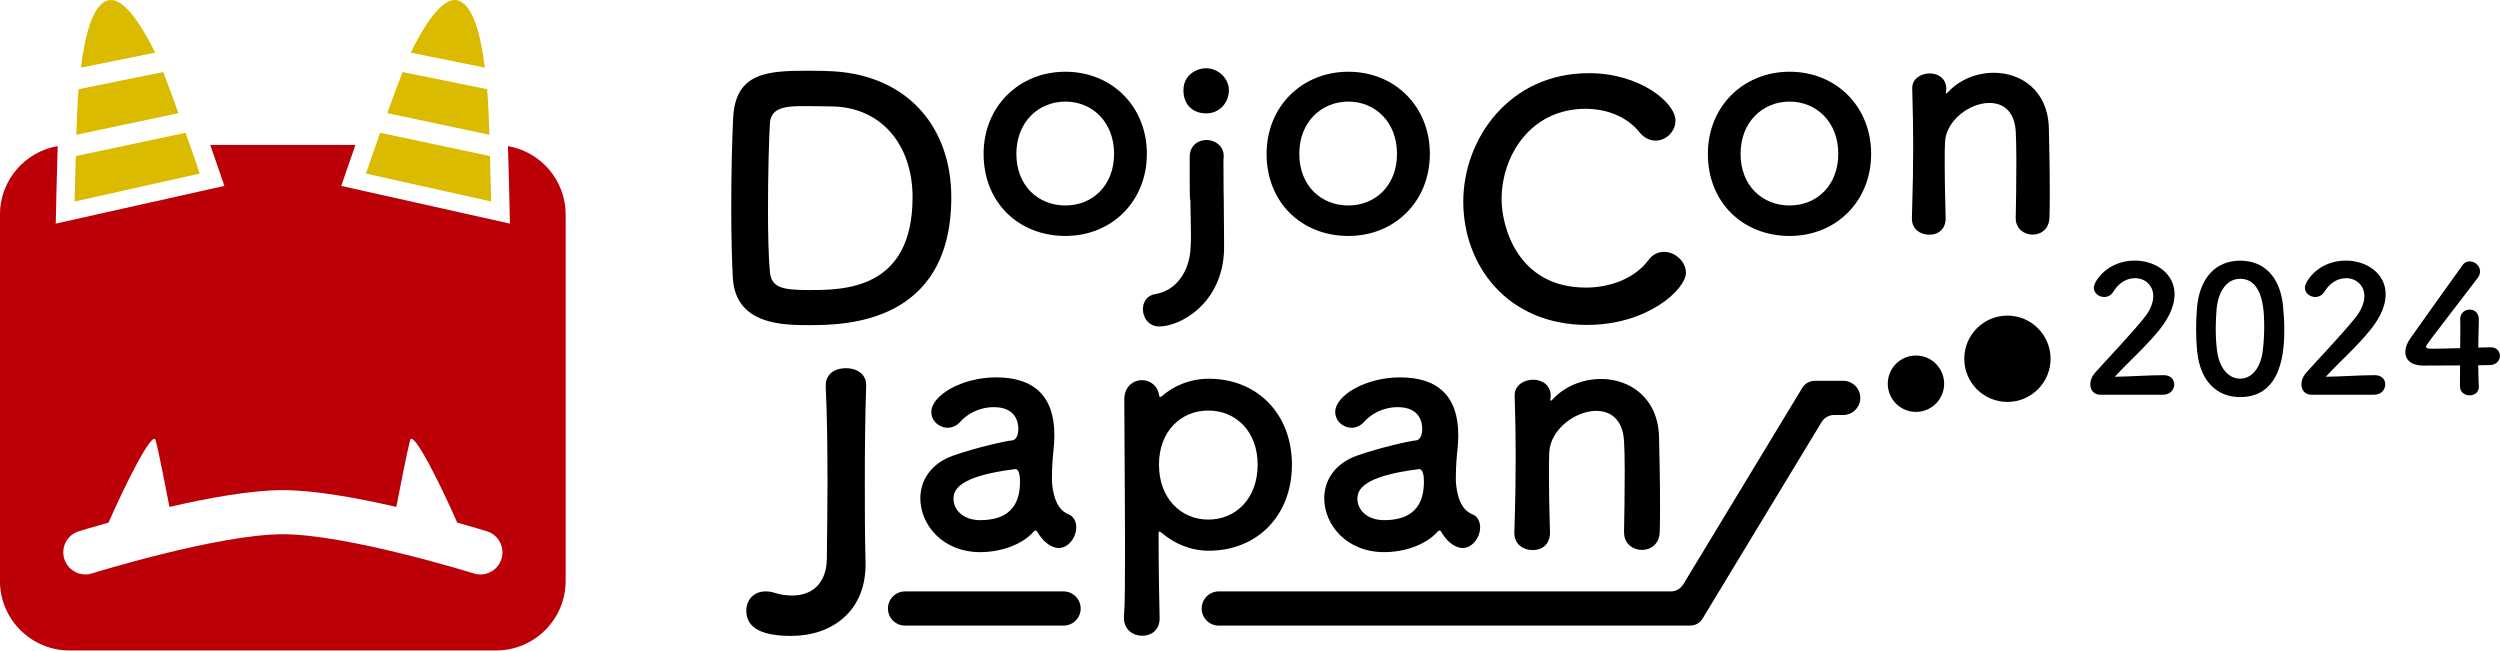
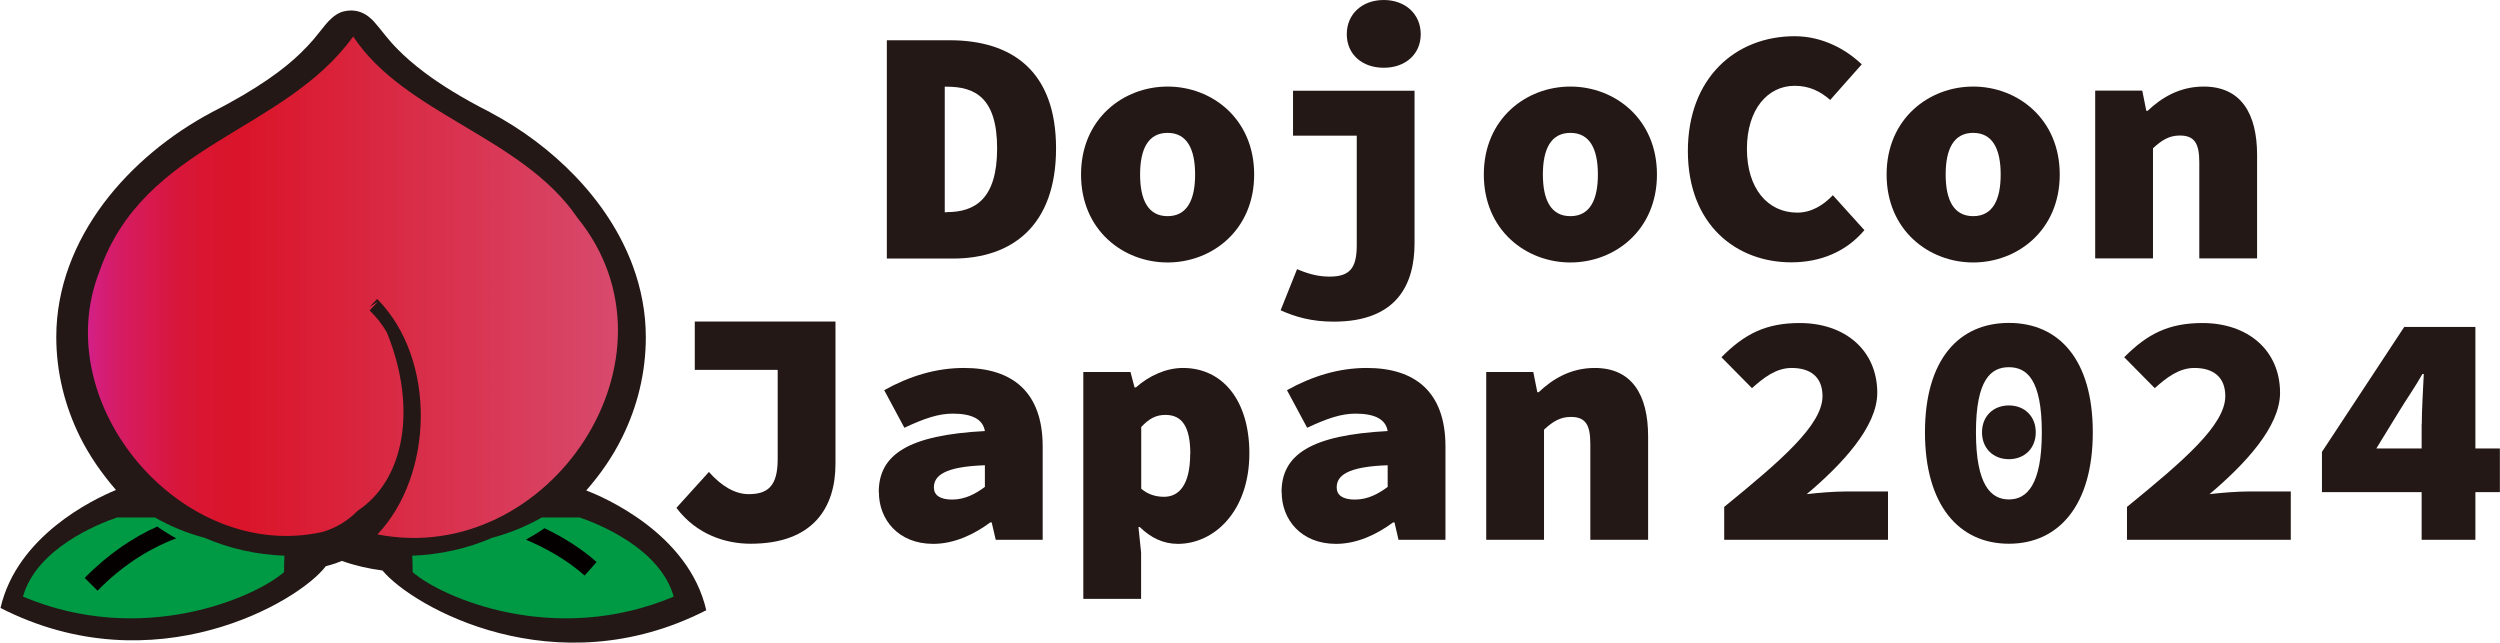
- <svg xmlns="http://www.w3.org/2000/svg" id="_レイヤー_2" data-name="レイヤー 2" viewBox="0 0 315.73 82.15">
+ <svg xmlns="http://www.w3.org/2000/svg" id="_レイヤー_2" data-name="レイヤー 2" viewBox="0 0 198.12 50.95">
  <defs>
    <style>
      .cls-1 {
-         fill: #dabb00;
+         fill: #094;
      }

-       .cls-1, .cls-2, .cls-3 {
+       .cls-1, .cls-2, .cls-3, .cls-4 {
        stroke-width: 0px;
      }

      .cls-2 {
-         fill: #bc0008;
+         fill: url(#_名称未設定グラデーション_252);
      }

      .cls-3 {
-         fill: #000;
+         fill: #231815;
+       }
+ 
+       .cls-4 {
+         fill: #040000;
      }
    </style>
+     <linearGradient id="_名称未設定グラデーション_252" data-name="名称未設定グラデーション 252" x1="6.96" y1="22.76" x2="80.89" y2="22.76" gradientUnits="userSpaceOnUse">
+       <stop offset="0" stop-color="#d32087" />
+       <stop offset=".03" stop-color="#d51c66" />
+       <stop offset=".07" stop-color="#d7194c" />
+       <stop offset=".1" stop-color="#d81639" />
+       <stop offset=".14" stop-color="#d9152d" />
+       <stop offset=".17" stop-color="#da152a" />
+       <stop offset="1" stop-color="#d683b4" />
+       <stop offset="1" stop-color="#e75b33" />
+       <stop offset="1" stop-color="#e75b33" />
+       <stop offset="1" stop-color="#ed802e" />
+     </linearGradient>
  </defs>
-   <g id="_テキスト" data-name="テキスト">
+   <g id="_レイヤー_1-2" data-name="レイヤー 1">
    <g>
-       <g>
-         <g>
-           <g>
-             <path class="cls-1" d="M48.9,14.29l12.91,2.73c-.08-2.31-.17-4.47-.27-5.53,0-.07-.01-.16-.02-.23l-10.68-2.16c-.58,1.49-1.27,3.35-1.93,5.19Z" />
-             <path class="cls-1" d="M61.23,8.55c-.44-3.51-1.34-8.04-3.49-8.52-2.12-.47-4.7,4.2-5.87,6.62l9.36,1.89Z" />
-             <path class="cls-1" d="M48.01,16.77c-1.01,2.85-1.79,5.15-1.79,5.15l15.81,3.53s-.06-2.68-.15-5.74l-13.87-2.94Z" />
-           </g>
-           <g>
-             <path class="cls-1" d="M22.55,14.29l-12.91,2.73c.08-2.31.17-4.47.27-5.53,0-.07.01-.16.02-.23l10.68-2.16c.58,1.49,1.27,3.35,1.93,5.19Z" />
-             <path class="cls-1" d="M10.22,8.55C10.66,5.04,11.56.51,13.72.03c2.12-.47,4.7,4.2,5.87,6.62l-9.36,1.89Z" />
-             <path class="cls-1" d="M23.44,16.77c1.01,2.85,1.79,5.15,1.79,5.15l-15.81,3.53s.06-2.68.15-5.74l13.87-2.94Z" />
-           </g>
-         </g>
-         <path class="cls-2" d="M64.15,18.45c.13,4.14.22,8.19.22,8.49l.03,1.3-21.3-4.76.37-1.08c.07-.2.63-1.85,1.42-4.1h-18.34c.79,2.25,1.35,3.9,1.42,4.1l.37,1.08-21.3,4.76.03-1.3c0-.3.09-4.35.22-8.49-4.14.71-7.3,4.32-7.3,8.66v46.24c0,4.86,3.94,8.8,8.8,8.8h53.85c4.86,0,8.8-3.94,8.8-8.8V27.11c0-4.35-3.15-7.95-7.3-8.66ZM63.33,70.59c-.46,1.47-2.02,2.29-3.49,1.83-.16-.05-15.98-4.95-24.12-4.95s-23.95,4.9-24.11,4.95c-.28.09-.56.13-.83.13-1.19,0-2.29-.77-2.66-1.96-.46-1.47.36-3.04,1.83-3.49.19-.06,1.62-.5,3.76-1.1,1.91-4.38,5.57-11.83,5.95-10.4.37,1.39,1.24,5.83,1.74,8.42,4.85-1.12,10.3-2.12,14.32-2.12s9.48,1,14.33,2.12c.5-2.59,1.38-7.03,1.74-8.42.38-1.43,4.04,6.01,5.95,10.4,2.14.6,3.57,1.04,3.76,1.1,1.47.46,2.29,2.02,1.83,3.49Z" />
-       </g>
-       <g>
-         <path class="cls-3" d="M102.17,41.06c-3.31,0-9.19-.04-9.61-5.84-.12-2.03-.21-5.38-.21-8.86,0-4.55.12-9.36.25-11.59.33-5.67,4.43-5.84,9.57-5.84,1.28,0,2.53.04,3.15.08,9.57.62,14.82,7.29,14.82,15.9,0,16.11-13.66,16.15-17.97,16.15ZM101.59,13.4c-1.99,0-4.22.04-4.35,2.11-.12,1.74-.25,6.5-.25,10.97,0,3.27.08,6.34.25,7.91.21,1.91,1.49,2.24,4.93,2.24,4.35,0,13.08,0,13.08-11.72,0-6.67-4.02-11.47-10.35-11.47,0,0-1.78-.04-3.31-.04Z" />
-         <path class="cls-3" d="M104.5,60.22c0-3.85-.04-7.62-.22-11.43-.04-1.13.65-2.29,2.6-2.29,1.26,0,2.51.69,2.51,2.12v.09c-.13,3.98-.17,8.01-.17,12.21,0,2.99,0,6.85.09,10.09v.3c0,5.93-4.28,9-9.39,9-3.55,0-5.67-.91-5.67-3.2,0-1.25.87-2.42,2.42-2.42.35,0,.74.04,1.13.17.78.26,1.56.35,2.25.35,2.55,0,4.28-1.56,4.37-4.5.04-3.38.09-7.32.09-10.48Z" />
-         <path class="cls-3" d="M132.15,68.56c-.39-.3-.78-.78-1.17-1.43-.04-.09-.13-.13-.17-.13-.09,0-.17.04-.26.13-1.47,1.69-4.2,2.6-6.75,2.6-4.76,0-7.57-3.46-7.57-6.8,0-2.21,1.3-4.41,4.2-5.41,2.99-1.04,6.71-1.86,7.4-1.9.43-.04.78-.56.78-1.47,0-.52-.13-2.73-3.07-2.73-1.95,0-3.42.91-4.24,1.82-.48.56-1.08.78-1.6.78-1.13,0-2.08-.87-2.08-1.99,0-2.08,3.81-4.37,8.18-4.37,4.76,0,7.36,2.34,7.36,7.31,0,.56-.04,1.08-.09,1.69-.09.65-.22,2.29-.22,3.59,0,.39,0,.74.04,1,.39,3.46,1.99,3.59,2.34,3.85.48.35.69.91.69,1.51,0,1.21-.95,2.6-2.21,2.6-.48,0-1.04-.22-1.56-.65ZM128.17,59.25c-7.31.91-7.75,2.73-7.75,3.76,0,1.34,1.17,2.68,3.38,2.68,3.51,0,5.02-1.77,5.02-4.85,0-.65-.09-1.6-.61-1.6h-.04Z" />
-         <path class="cls-3" d="M146.54,50.12s.09,0,.13-.04c1.6-1.39,3.64-2.25,6.02-2.25,5.97,0,10.47,4.33,10.47,10.86s-4.5,10.86-10.47,10.86c-2.38,0-4.41-.91-6.02-2.29-.09-.04-.17-.13-.22-.13-.09,0-.13.09-.13.26,0,4.76.09,8.87.13,10.65.04,1.34-.87,2.25-2.21,2.25-1.17,0-2.29-.78-2.29-2.25v-.22c.13-1.56.13-4.8.13-8.61,0-6.54-.09-14.67-.09-18.78,0-1.6,1.13-2.42,2.25-2.42,1,0,1.99.69,2.16,1.99.04.09.09.13.13.13ZM158.83,58.69c0-4.24-2.77-6.84-6.23-6.84s-6.23,2.6-6.23,6.84,2.77,6.93,6.23,6.93,6.23-2.64,6.23-6.93Z" />
-         <path class="cls-3" d="M183.16,68.56c-.39-.3-.78-.78-1.17-1.43-.04-.09-.13-.13-.17-.13-.09,0-.17.04-.26.13-1.47,1.69-4.2,2.6-6.75,2.6-4.76,0-7.57-3.46-7.57-6.8,0-2.21,1.3-4.41,4.2-5.41,2.99-1.04,6.71-1.86,7.4-1.9.43-.04.78-.56.78-1.47,0-.52-.13-2.73-3.07-2.73-1.95,0-3.42.91-4.24,1.82-.48.56-1.08.78-1.6.78-1.13,0-2.08-.87-2.08-1.99,0-2.08,3.81-4.37,8.18-4.37,4.76,0,7.36,2.34,7.36,7.31,0,.56-.04,1.08-.09,1.69-.09.65-.22,2.29-.22,3.59,0,.39,0,.74.04,1,.39,3.46,1.99,3.59,2.34,3.85.48.35.69.91.69,1.51,0,1.21-.95,2.6-2.21,2.6-.48,0-1.04-.22-1.56-.65ZM179.18,59.25c-7.31.91-7.75,2.73-7.75,3.76,0,1.34,1.17,2.68,3.38,2.68,3.51,0,5.02-1.77,5.02-4.85,0-.65-.09-1.6-.61-1.6h-.04Z" />
-         <path class="cls-3" d="M205.1,67.26c.04-1.77.09-5.06.09-7.7,0-1.73-.04-3.2-.09-3.9-.17-2.68-1.69-3.77-3.51-3.77-2.64,0-5.8,2.34-5.93,5.24-.04.78-.04,1.77-.04,2.99,0,1.77.04,4.07.13,7.14.04.91-.48,2.21-2.21,2.21-1.17,0-2.29-.74-2.29-2.12v-.09c.13-4.11.17-6.97.17-9.52s-.04-4.85-.13-7.75v-.09c0-1.3,1.26-1.95,2.34-1.95s2.21.65,2.21,2.03c0,.17-.04.3-.04.43v.13s0,.09.04.09.13-.09.22-.17c1.6-1.73,3.9-2.6,6.15-2.6,3.64,0,7.14,2.38,7.31,7.23.04,1.56.13,5.41.13,8.61,0,1.34,0,2.55-.04,3.46-.04,1.56-1.13,2.29-2.25,2.29s-2.25-.78-2.25-2.16v-.04Z" />
-         <path class="cls-3" d="M265.23,49.85c-.78,0-1.24-.58-1.24-1.31,0-.49.2-1.02.64-1.51,1.53-1.73,4.11-4.38,6.07-6.78.89-1.07,1.24-2.05,1.24-2.85,0-1.4-1.07-2.27-2.31-2.27-.96,0-2,.51-2.73,1.71-.29.47-.73.67-1.16.67-.67,0-1.31-.49-1.31-1.18,0-.78,1.69-3.42,5.18-3.42,2.58,0,5.02,1.6,5.02,4.25,0,1.27-.53,2.73-1.84,4.4-1.69,2.13-3.87,4.02-5.71,6.02,1.84-.02,4.36-.2,6.18-.2.91,0,1.33.58,1.33,1.16,0,.64-.49,1.31-1.4,1.31h-7.96Z" />
-         <path class="cls-3" d="M277.48,44.36c-.09-.96-.13-1.89-.13-2.82,0-.84.04-1.71.11-2.62.31-3.87,2.42-6,5.45-6s5.07,2.05,5.42,5.76c.09.98.16,1.96.16,2.91,0,2.51-.2,8.56-5.58,8.56-2.96,0-5.07-2.05-5.42-5.78ZM285.75,44.45c.13-.98.2-2.07.2-3.13,0-1.71,0-6.11-3.05-6.11-1.56,0-2.73,1.42-2.96,3.8-.07.82-.11,1.65-.11,2.45,0,.93.04,1.87.16,2.78.27,2.27,1.47,3.58,2.91,3.58s2.53-1.25,2.85-3.36Z" />
-         <path class="cls-3" d="M291.9,49.85c-.78,0-1.25-.58-1.25-1.31,0-.49.2-1.02.64-1.51,1.53-1.73,4.11-4.38,6.07-6.78.89-1.07,1.24-2.05,1.24-2.85,0-1.4-1.07-2.27-2.31-2.27-.96,0-2,.51-2.73,1.71-.29.47-.73.67-1.16.67-.67,0-1.31-.49-1.31-1.18,0-.78,1.69-3.42,5.18-3.42,2.58,0,5.02,1.6,5.02,4.25,0,1.27-.53,2.73-1.85,4.4-1.69,2.13-3.87,4.02-5.71,6.02,1.85-.02,4.36-.2,6.18-.2.91,0,1.33.58,1.33,1.16,0,.64-.49,1.31-1.4,1.31h-7.96Z" />
-         <path class="cls-3" d="M313.07,48.76v.04c0,.78-.58,1.13-1.18,1.13s-1.22-.38-1.22-1.18.02-1.69.02-2.6c-2.16.02-4.45.02-4.67.02-1.49,0-2.25-.73-2.25-1.71,0-.51.2-1.11.62-1.71,1.33-1.89,5-7.02,6.6-9.25.24-.36.58-.49.91-.49.67,0,1.31.56,1.31,1.27,0,.27-.09.56-.31.84-6.51,8.47-6.51,8.49-6.51,8.65,0,.27.36.27.91.27.76,0,2.09-.04,3.4-.07.02-.89.02-1.73.02-2.4,0-.49,0-.89-.02-1.18v-.09c0-.78.6-1.2,1.2-1.2s1.16.4,1.16,1.27c0,1.04-.07,1.89-.07,3.53.82-.02,1.42-.04,1.53-.04h.07c.73,0,1.13.53,1.13,1.09s-.42,1.13-1.29,1.16c-.27,0-.8.02-1.45.02,0,.73.04,1.62.07,2.62Z" />
-         <circle class="cls-3" cx="241.97" cy="48.46" r="3.56" />
-         <circle class="cls-3" cx="253.52" cy="45.31" r="5.45" />
-         <path class="cls-3" d="M124.22,19.43c0-5.98,4.47-10.37,10.33-10.37s10.29,4.38,10.29,10.37-4.43,10.37-10.29,10.37-10.33-4.18-10.33-10.37ZM140.7,19.43c0-4.06-2.79-6.6-6.15-6.6s-6.19,2.54-6.19,6.6,2.79,6.52,6.19,6.52,6.15-2.5,6.15-6.52Z" />
-         <path class="cls-3" d="M150.41,29.5c0-1.31-.08-3.19-.08-4.58,0,0-.08,1.93-.08-2.86v-2.25c0-1.43,1.07-2.13,2.13-2.13s2.17.74,2.17,2.05v.08c-.04,1.35-.04-1.95-.04.06,0,4.06.04,5.18.04,5.18,0,1.07.04,3.56.04,5.2v1.27c-.16,6.72-5.45,9.71-8.2,9.71-1.31,0-2.05-1.11-2.05-2.17,0-.9.49-1.76,1.6-1.93,2.38-.37,4.34-2.62,4.43-6.02.04-.66.04-1.19.04-1.6ZM149.46,11.41c0-2.01,1.72-2.79,2.87-2.79,1.48,0,2.87,1.23,2.87,2.79,0,1.48-1.11,2.91-2.87,2.91-1.6,0-2.87-1.02-2.87-2.91Z" />
-         <path class="cls-3" d="M159.96,19.43c0-5.98,4.47-10.37,10.33-10.37s10.29,4.38,10.29,10.37-4.43,10.37-10.29,10.37-10.33-4.18-10.33-10.37ZM176.43,19.43c0-4.06-2.79-6.6-6.15-6.6s-6.19,2.54-6.19,6.6,2.79,6.52,6.19,6.52,6.15-2.5,6.15-6.52Z" />
-         <path class="cls-3" d="M200.5,41.04c-10.2,0-15.7-7.58-15.7-15.57s5.86-16.23,15.86-16.23c6.52,0,10.94,3.77,10.94,5.98,0,1.39-1.19,2.54-2.5,2.54-.74,0-1.48-.33-2.09-1.11-1.6-1.97-4.18-2.91-6.76-2.91-6.93,0-10.61,5.9-10.61,11.43,0,3.44,2.01,11.15,10.65,11.15,3.11,0,6.19-1.19,7.87-3.44.57-.78,1.27-1.07,2.01-1.07,1.39,0,2.75,1.23,2.75,2.62,0,2.13-4.88,6.6-12.42,6.6Z" />
-         <path class="cls-3" d="M215.69,19.43c0-5.98,4.47-10.37,10.33-10.37s10.29,4.38,10.29,10.37-4.43,10.37-10.29,10.37-10.33-4.18-10.33-10.37ZM232.16,19.43c0-4.06-2.79-6.6-6.15-6.6s-6.19,2.54-6.19,6.6,2.79,6.52,6.19,6.52,6.15-2.5,6.15-6.52Z" />
-         <path class="cls-3" d="M254.57,27.55c.04-1.68.08-4.79.08-7.29,0-1.64-.04-3.03-.08-3.69-.16-2.54-1.6-3.57-3.32-3.57-2.5,0-5.49,2.21-5.61,4.96-.04.74-.04,1.68-.04,2.83,0,1.68.04,3.85.12,6.76.04.86-.45,2.09-2.09,2.09-1.11,0-2.17-.7-2.17-2.01v-.08c.12-3.89.16-6.6.16-9.02s-.04-4.59-.12-7.34v-.08c0-1.23,1.19-1.84,2.21-1.84s2.09.61,2.09,1.93c0,.16-.04.29-.04.41v.12s0,.08.04.08.12-.08.2-.16c1.52-1.64,3.69-2.46,5.82-2.46,3.44,0,6.76,2.25,6.93,6.84.04,1.47.12,5.12.12,8.15,0,1.27,0,2.42-.04,3.28-.04,1.48-1.07,2.17-2.13,2.17s-2.13-.74-2.13-2.05v-.04Z" />
-         <path class="cls-3" d="M134.32,79.01h-20.02c-1.19,0-2.16-.97-2.16-2.16s.97-2.16,2.16-2.16h20.02c1.19,0,2.16.97,2.16,2.16s-.97,2.16-2.16,2.16Z" />
-         <path class="cls-3" d="M214.43,78.73c-.34.22-.7.28-1.05.28h-59.46c-1.19,0-2.16-.97-2.16-2.16s.97-2.16,2.16-2.16h57.06c.35,0,.7-.07,1.03-.3.26-.18.44-.38.54-.54.15-.23,14.96-24.71,15.07-24.88.12-.19.36-.47.63-.62s.6-.26.98-.26h3.55c1.19,0,2.16.97,2.16,2.16s-.97,2.16-2.16,2.16h-1.13c-.27,0-.63.06-.95.25s-.53.46-.64.63c-.09.16-14.93,24.66-15.05,24.85s-.33.42-.58.59Z" />
-       </g>
+       <path class="cls-3" d="M70.29,3.19h4.97c4.95,0,8.43,2.45,8.43,8.57s-3.48,8.73-8.17,8.73h-5.24V3.19ZM75.03,16.81c2.21,0,3.99-1.01,3.99-5.05s-1.78-4.89-3.99-4.89h-.16v9.95h.16Z" />
+       <path class="cls-3" d="M85.67,13.83c0-4.42,3.35-6.97,6.86-6.97s6.86,2.55,6.86,6.97-3.35,6.97-6.86,6.97-6.86-2.55-6.86-6.97ZM94.71,13.83c0-2.02-.64-3.3-2.18-3.3s-2.18,1.28-2.18,3.3.64,3.3,2.18,3.3,2.18-1.28,2.18-3.3Z" />
+       <path class="cls-3" d="M101.49,24.58l1.3-3.25c1.12.48,1.89.59,2.58.59,1.62,0,2.15-.69,2.15-2.5v-8.67h-5.05v-3.56h9.63v12.08c0,3.25-1.38,6.22-6.41,6.22-1.73,0-3.03-.37-4.2-.9ZM106.73,2.71c0-1.6,1.22-2.71,2.93-2.71s2.93,1.12,2.93,2.71-1.22,2.66-2.93,2.66-2.93-1.06-2.93-2.66Z" />
+       <path class="cls-3" d="M117.59,13.83c0-4.42,3.35-6.97,6.86-6.97s6.86,2.55,6.86,6.97-3.35,6.97-6.86,6.97-6.86-2.55-6.86-6.97ZM126.63,13.83c0-2.02-.64-3.3-2.18-3.3s-2.18,1.28-2.18,3.3.64,3.3,2.18,3.3,2.18-1.28,2.18-3.3Z" />
+       <path class="cls-3" d="M133.76,11.97c0-5.8,3.78-9.1,8.46-9.1,2.23,0,4.1,1.06,5.32,2.23l-2.5,2.82c-.8-.69-1.65-1.12-2.82-1.12-2.13,0-3.78,1.86-3.78,5s1.65,5.05,3.99,5.05c1.12,0,2.07-.59,2.82-1.38l2.5,2.77c-1.44,1.7-3.46,2.55-5.8,2.55-4.31,0-8.19-2.93-8.19-8.83Z" />
+       <path class="cls-3" d="M149.51,13.83c0-4.42,3.35-6.97,6.86-6.97s6.86,2.55,6.86,6.97-3.35,6.97-6.86,6.97-6.86-2.55-6.86-6.97ZM158.55,13.83c0-2.02-.64-3.3-2.18-3.3s-2.18,1.28-2.18,3.3.64,3.3,2.18,3.3,2.18-1.28,2.18-3.3Z" />
+       <path class="cls-3" d="M166.05,7.18h3.72l.32,1.6h.11c1.06-1.01,2.5-1.92,4.44-1.92,2.95,0,4.23,2.13,4.23,5.43v8.19h-4.58v-7.61c0-1.49-.37-2.13-1.54-2.13-.85,0-1.44.37-2.13,1.01v8.73h-4.58V7.18Z" />
+       <path class="cls-3" d="M53.6,40.25l2.58-2.85c.98,1.12,2.08,1.76,3.14,1.76,1.49,0,2.31-.59,2.31-2.77v-7.08h-6.57v-3.83h11.15v11.28c0,3.46-1.76,6.33-6.73,6.33-1.92,0-4.26-.69-5.88-2.85Z" />
+       <path class="cls-3" d="M69.64,39c0-2.98,2.34-4.52,8.41-4.84-.16-.96-1.06-1.38-2.55-1.38-1.12,0-2.23.37-3.83,1.12l-1.6-2.98c2.02-1.12,4.1-1.76,6.33-1.76,3.78,0,6.23,1.86,6.23,6.22v7.4h-3.72l-.32-1.38h-.11c-1.3.96-2.87,1.7-4.52,1.7-2.77,0-4.31-1.92-4.31-4.1ZM78.05,38.57v-1.7c-3.25.11-4.04.85-4.04,1.76,0,.61.48.96,1.44.96,1.06,0,1.89-.48,2.61-1.01Z" />
+       <path class="cls-3" d="M85.87,29.48h3.72l.32,1.22h.11c1.01-.9,2.37-1.54,3.72-1.54,3.22,0,5.27,2.66,5.27,6.76,0,4.58-2.77,7.18-5.67,7.18-1.14,0-2.15-.48-3.01-1.33h-.11l.21,2.02v3.67h-4.58v-17.98ZM94.33,35.97c0-2.18-.67-3.09-1.97-3.09-.72,0-1.28.27-1.92.96v4.89c.56.48,1.2.64,1.81.64,1.12,0,2.07-.85,2.07-3.41Z" />
+       <path class="cls-3" d="M101.56,39c0-2.98,2.34-4.52,8.41-4.84-.16-.96-1.06-1.38-2.55-1.38-1.12,0-2.23.37-3.83,1.12l-1.6-2.98c2.02-1.12,4.1-1.76,6.33-1.76,3.78,0,6.23,1.86,6.23,6.22v7.4h-3.72l-.32-1.38h-.11c-1.3.96-2.87,1.7-4.52,1.7-2.77,0-4.31-1.92-4.31-4.1ZM109.97,38.57v-1.7c-3.25.11-4.04.85-4.04,1.76,0,.61.48.96,1.44.96,1.06,0,1.89-.48,2.61-1.01Z" />
+       <path class="cls-3" d="M117.79,29.48h3.72l.32,1.6h.11c1.06-1.01,2.5-1.92,4.44-1.92,2.95,0,4.23,2.13,4.23,5.43v8.19h-4.58v-7.61c0-1.49-.37-2.13-1.54-2.13-.85,0-1.44.37-2.13,1.01v8.73h-4.58v-13.3Z" />
+       <path class="cls-3" d="M136.64,40.17c4.5-3.67,7.79-6.49,7.79-8.78,0-1.52-.96-2.23-2.45-2.23-1.25,0-2.24.8-3.14,1.6l-2.42-2.45c1.84-1.86,3.54-2.71,6.2-2.71,3.62,0,6.15,2.18,6.15,5.53,0,2.71-2.82,5.69-5.59,8.03.93-.11,2.21-.21,3.03-.21h3.41v3.83h-12.98v-2.61Z" />
+       <path class="cls-3" d="M152.55,34.26c0-5.77,2.69-8.67,6.65-8.67s6.65,2.9,6.65,8.67-2.69,8.83-6.65,8.83-6.65-3.06-6.65-8.83ZM161.81,34.26c0-4.2-1.2-5.16-2.61-5.16s-2.61.96-2.61,5.16,1.2,5.32,2.61,5.32,2.61-1.12,2.61-5.32ZM157.07,34.26c0-1.28.9-2.13,2.13-2.13s2.13.85,2.13,2.13-.9,2.13-2.13,2.13-2.13-.85-2.13-2.13Z" />
+       <path class="cls-3" d="M168.56,40.17c4.5-3.67,7.79-6.49,7.79-8.78,0-1.52-.96-2.23-2.45-2.23-1.25,0-2.24.8-3.14,1.6l-2.42-2.45c1.84-1.86,3.54-2.71,6.2-2.71,3.62,0,6.15,2.18,6.15,5.53,0,2.71-2.82,5.69-5.59,8.03.93-.11,2.21-.21,3.03-.21h3.41v3.83h-12.98v-2.61Z" />
+       <path class="cls-3" d="M191.92,33.63c0-1.14.11-2.85.16-3.99h-.11c-.56,1.01-1.28,2.02-1.89,3.03l-1.76,2.87h9.79v3.46h-14.1v-3.19l6.52-9.9h5.64v16.87h-4.26v-9.15Z" />
+       <path class="cls-3" d="M46.44,38.89c1.14-1.3,2.12-2.71,2.87-4.24,1.2-2.43,1.87-5.11,1.87-7.93,0-1.96-.37-3.85-1.02-5.62-.98-2.66-2.58-5.05-4.55-7.11-1.97-2.06-4.3-3.78-6.75-5.08h0s-.01-.01-.01-.01c-2.27-1.15-3.93-2.2-5.16-3.12-.92-.69-1.61-1.3-2.14-1.84-.4-.4-.71-.76-.97-1.08-.2-.24-.37-.46-.54-.67-.13-.16-.25-.3-.38-.45-.1-.11-.2-.22-.33-.32-.18-.16-.4-.31-.66-.42-.26-.11-.57-.17-.85-.17-.2,0-.41.03-.61.08-.19.05-.36.13-.51.22-.14.09-.27.18-.38.28-.21.18-.38.37-.54.56-.28.34-.56.71-.93,1.15-.28.33-.62.69-1.04,1.1-.63.61-1.46,1.31-2.6,2.09-1.14.78-2.58,1.65-4.42,2.58h0s-.01.01-.01.01c-3.27,1.74-6.32,4.21-8.59,7.24-1.13,1.52-2.06,3.17-2.71,4.94-.65,1.77-1.02,3.66-1.02,5.62,0,2.81.68,5.49,1.88,7.92.75,1.51,1.73,2.91,2.85,4.21-1.87.77-7.84,3.66-9.15,9.35,12.19,6.23,23.66-.49,25.78-3.31.26-.07.52-.14.78-.23.16-.06.32-.12.49-.19,1.06.38,2.14.62,3.22.76,2.42,2.91,13.7,9.27,25.66,3.15-1.4-6.12-8.22-9-9.5-9.49Z" />
+       <path class="cls-1" d="M22.55,44.04c-2.24-.09-4.35-.56-6.34-1.42-1.42-.38-2.73-.92-3.93-1.61h-3.01c-1.52.52-6.38,2.46-7.45,6.27,9.46,3.99,18.38.07,20.69-1.94,0-.43.01-.87.03-1.3Z" />
+       <path class="cls-4" d="M7.73,46.81l-1.02-1.01c1.98-2.01,3.98-3.28,5.75-4.07.37.26.77.51,1.19.76.1.06.21.11.32.17-1.82.68-4.03,1.9-6.24,4.15Z" />
+       <path class="cls-1" d="M32.66,44.04c2.24-.09,4.35-.56,6.34-1.42,1.42-.38,2.73-.92,3.93-1.61h3.01c1.52.52,6.38,2.46,7.45,6.27-9.46,3.99-18.38.07-20.69-1.94,0-.43-.01-.87-.03-1.3Z" />
+       <path class="cls-4" d="M46.33,45.61c-1.45-1.29-3.16-2.21-4.65-2.84.51-.29,1.01-.59,1.47-.91,1.36.65,2.82,1.52,4.13,2.68l-.95,1.07Z" />
+       <path class="cls-2" d="M45.72,17.2c-4.39-6.38-13.66-8.14-17.73-14.31-5.53,7.66-16.6,8.47-20.12,18.65-4.12,10.56,6.59,23.08,17.67,20.62,1.11-.32,2.05-.91,2.81-1.69,3.71-2.45,4.74-8.14,2.31-14.12-.35-.61-.8-1.2-1.37-1.75l.68-.71c-.22.15-.45.29-.67.42l.59-.62c4.77,4.84,4.44,14.02.02,18.66,13.6,2.66,24.84-14.11,15.81-25.14Z" />
    </g>
  </g>
</svg>
